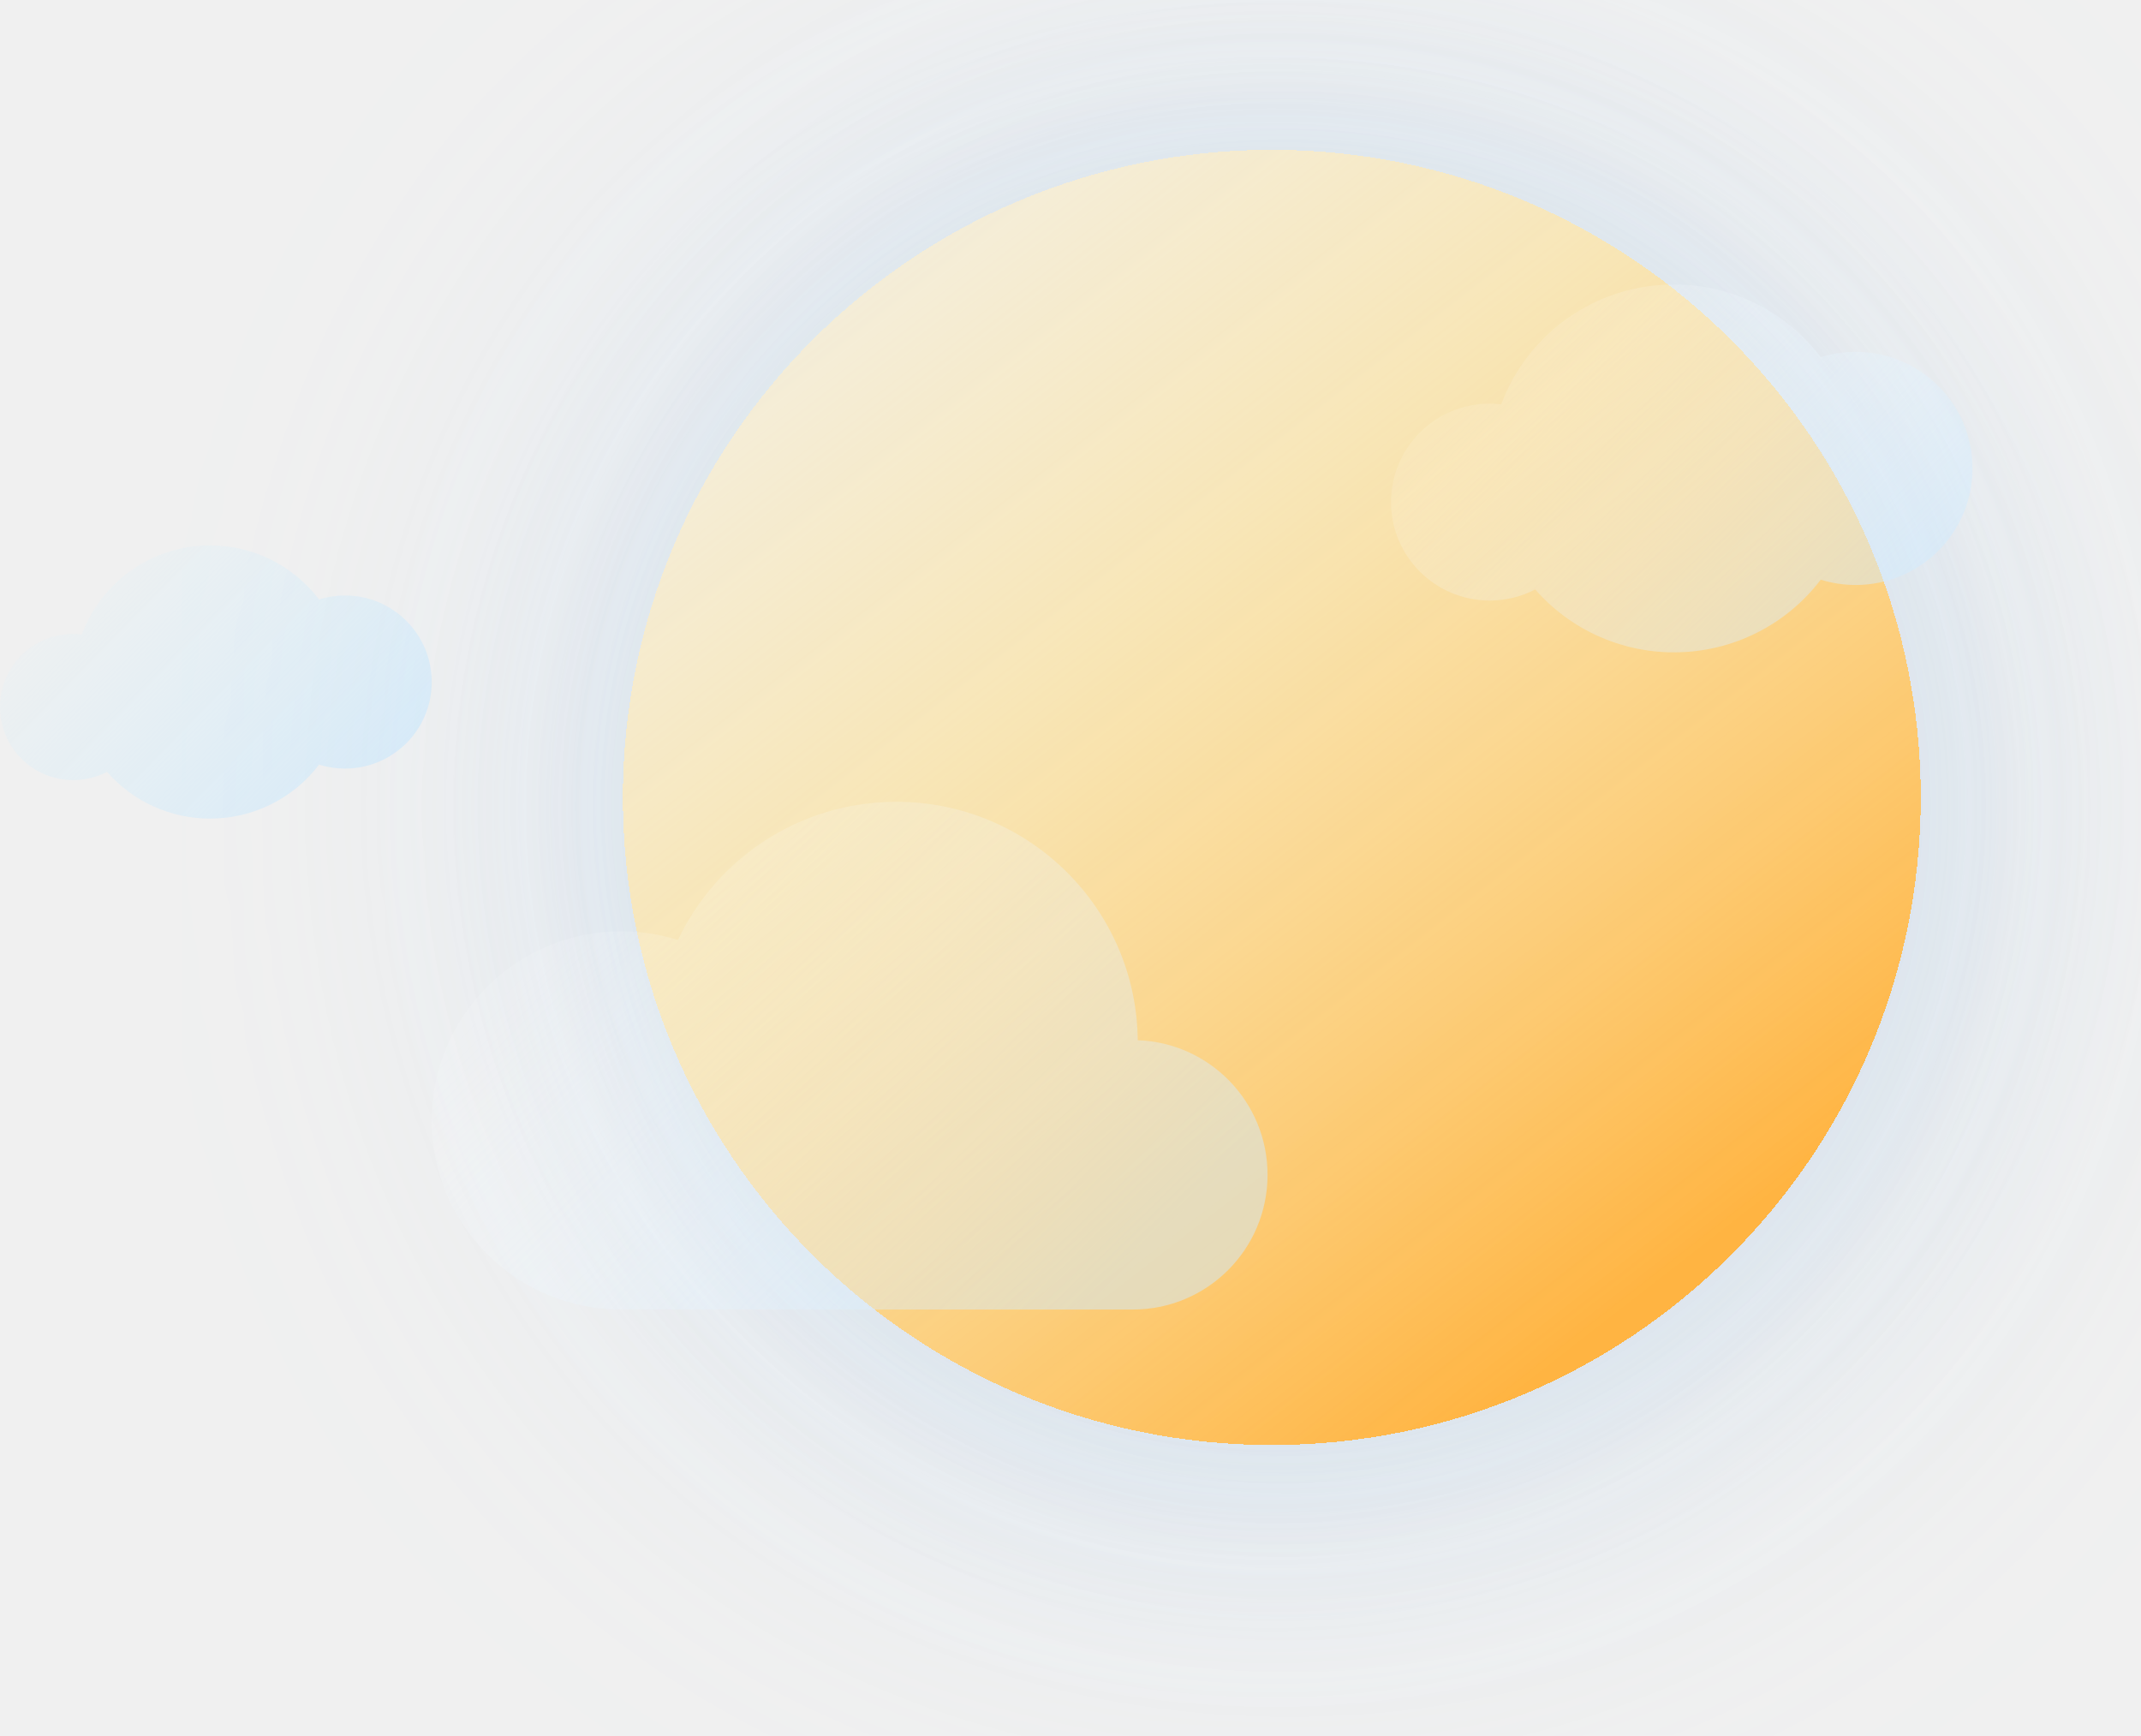
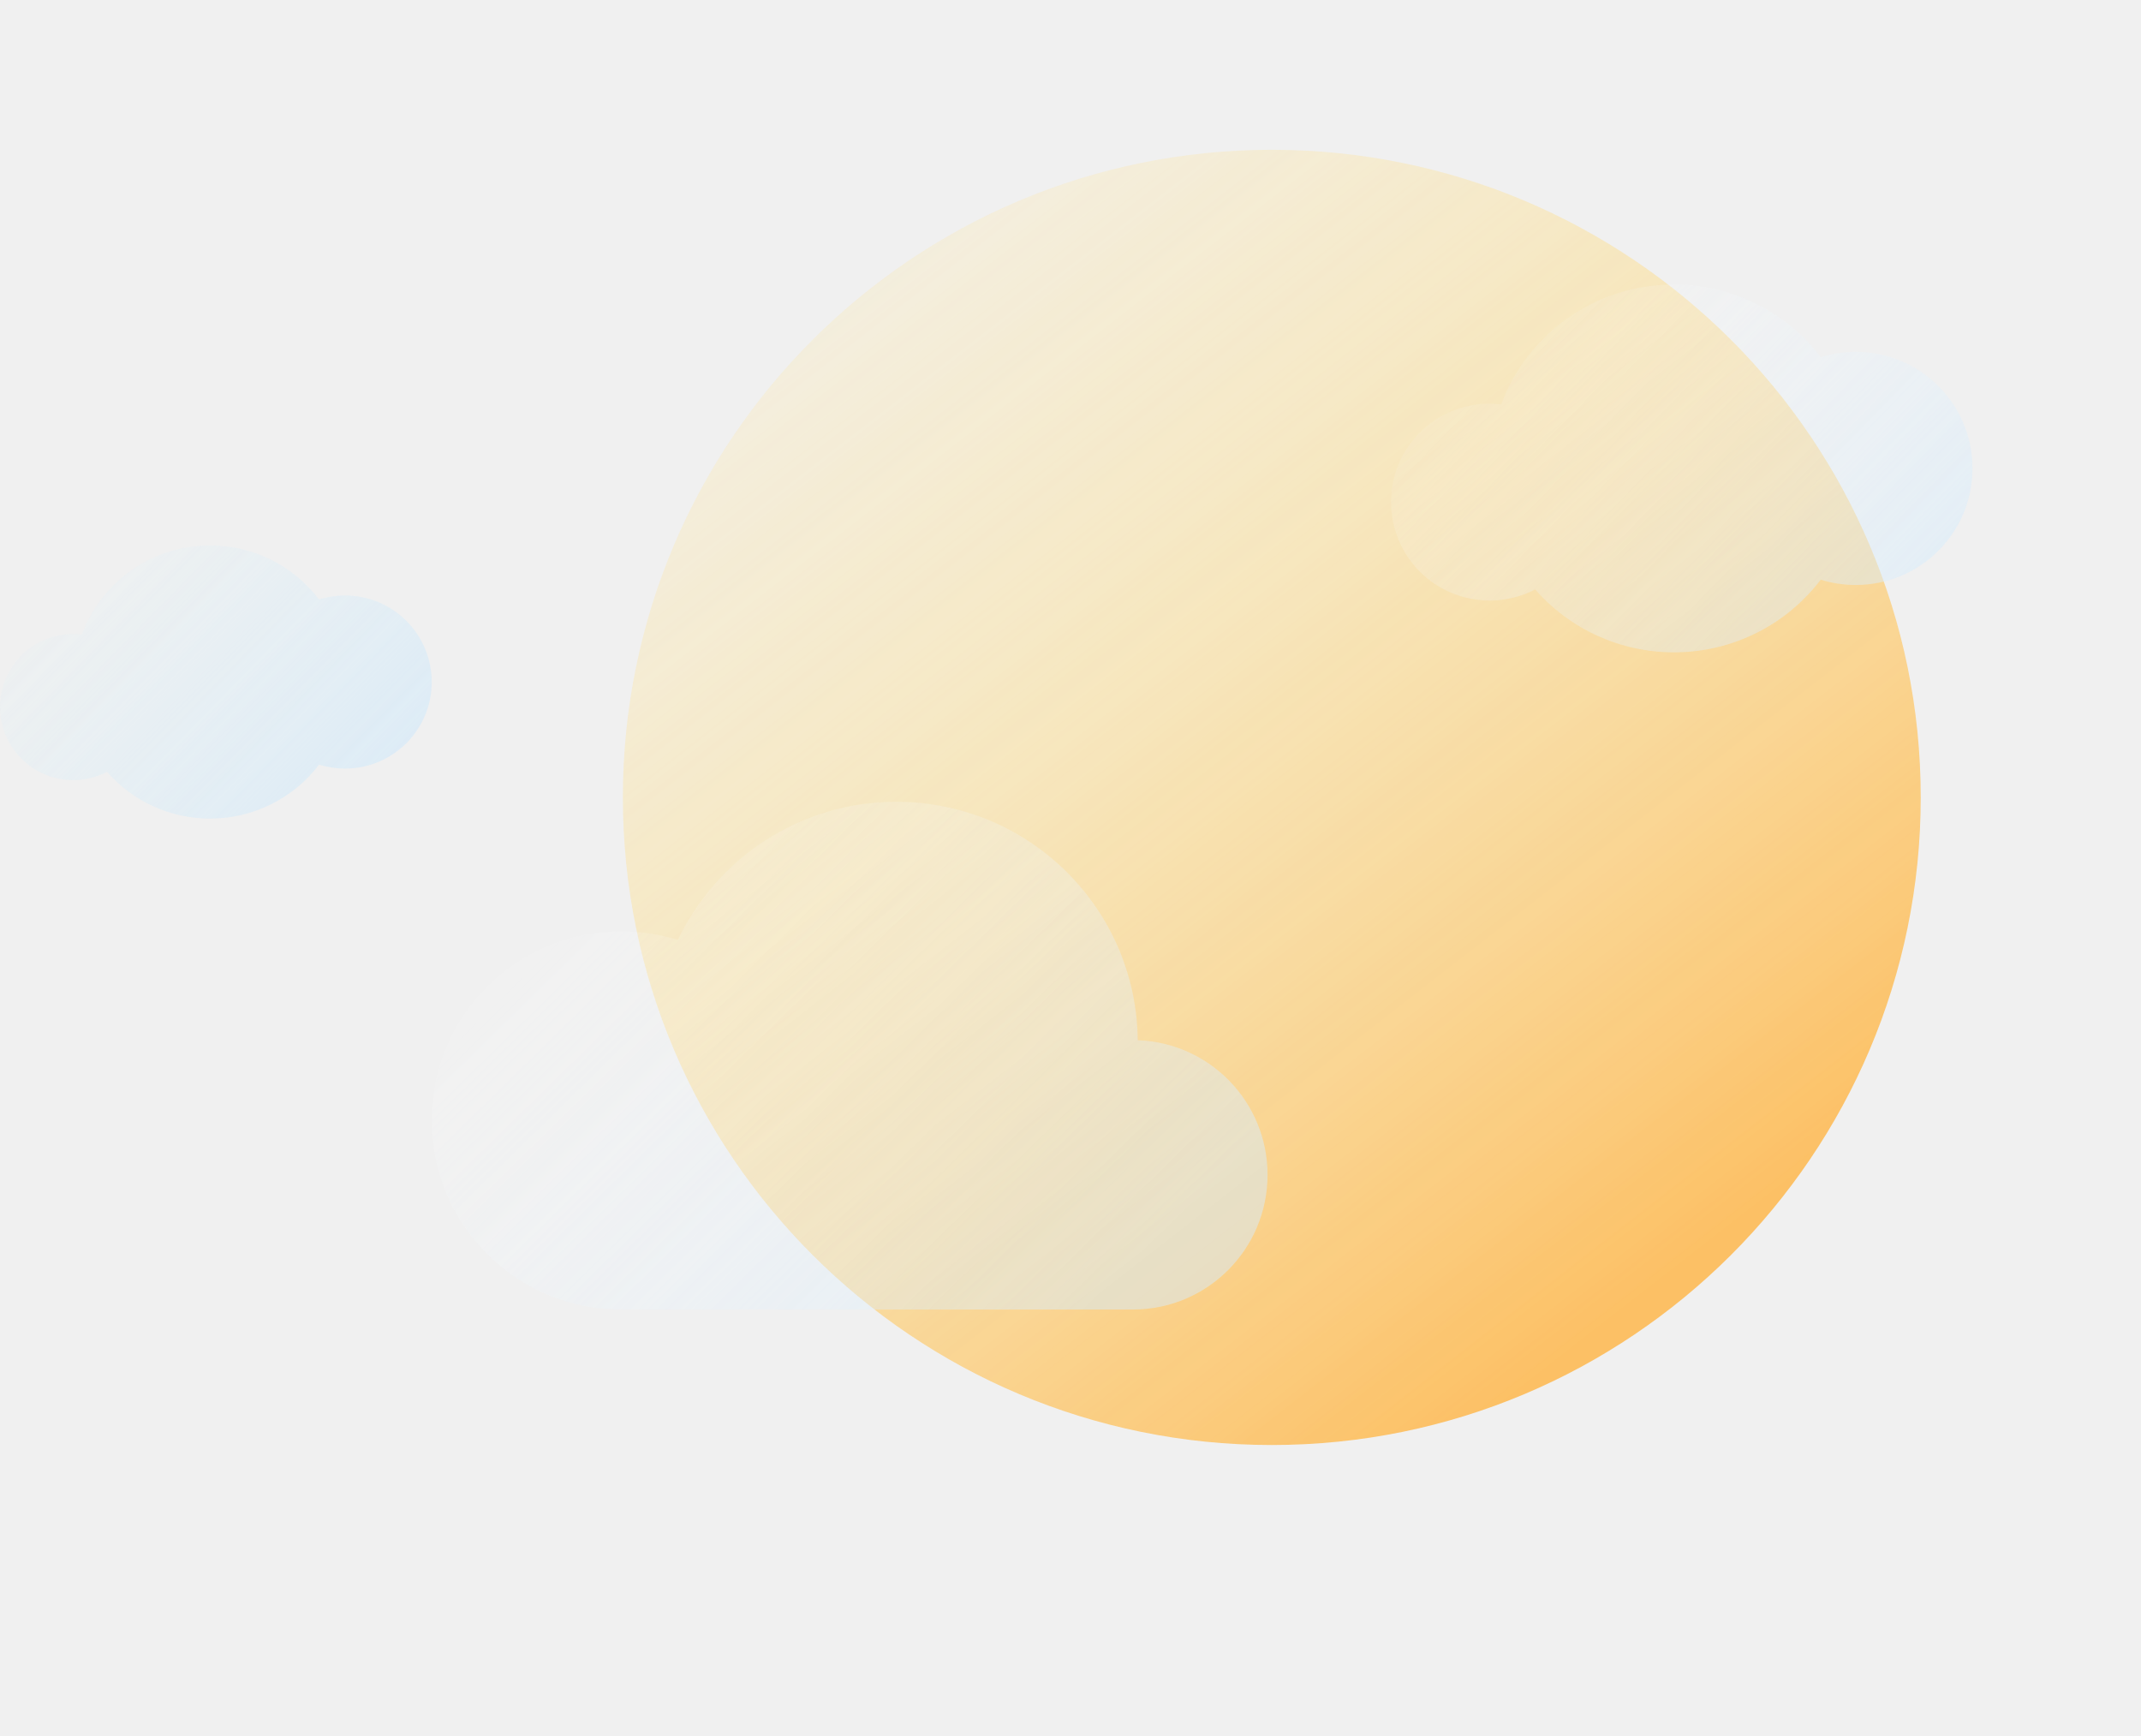
<svg xmlns="http://www.w3.org/2000/svg" width="243" height="197" fill="none">
-   <g clip-path="url(#a)">
-     <g filter="url(#b)">
-       <path fill="url(#c)" d="M144.347 164C185.025 164 218 131.093 218 90.5S185.025 17 144.347 17c-40.678 0-73.653 32.907-73.653 73.5s32.975 73.5 73.653 73.5Z" shape-rendering="crispEdges" />
+   <g opacity=".8">
+     <path d="M144.347 164C185.025 164 218 131.093 218 90.5S185.025 17 144.347 17c-40.678 0-73.653 32.907-73.653 73.5s32.975 73.5 73.653 73.5Z" fill="url(#a)" />
+     <g opacity=".5" filter="url(#b)">
+       <path fill-rule="evenodd" clip-rule="evenodd" d="M70.475 148.624H128.577c8.444 0 15.288-6.845 15.288-15.288 0-8.257-6.546-14.985-14.732-15.278-.152-14.97-12.36-27.058-27.397-27.058-10.952 0-20.403 6.412-24.789 15.679a21.542 21.542 0 0 0-6.44-.979C58.629 105.7 49 115.309 49 127.162c0 11.558 9.155 20.982 20.623 21.444v.018h.852Z" fill="url(#c)" />
    </g>
-     <g filter="url(#d)" opacity=".5">
-       <path fill="url(#e)" fill-rule="evenodd" d="M70.475 148.624H128.577c8.444 0 15.288-6.845 15.288-15.288 0-8.257-6.546-14.985-14.732-15.278-.152-14.97-12.36-27.058-27.397-27.058-10.952 0-20.403 6.412-24.789 15.679a21.542 21.542 0 0 0-6.44-.979C58.629 105.7 49 115.309 49 127.162c0 11.558 9.155 20.982 20.623 21.444v.018h.852Z" clip-rule="evenodd" />
+     <g opacity=".5" filter="url(#d)">
+       <path fill-rule="evenodd" clip-rule="evenodd" d="M206.652 65.79c-3.821 5.011-9.86 8.246-16.657 8.246a20.886 20.886 0 0 1-15.751-7.138 11.168 11.168 0 0 1-5.167 1.258c-6.183 0-11.195-5.002-11.195-11.172 0-6.17 5.012-11.172 11.195-11.172.442 0 .878.026 1.306.075 2.959-7.941 10.623-13.599 19.612-13.599 6.797 0 12.836 3.235 16.657 8.246a13.276 13.276 0 0 1 3.966-.602c7.322 0 13.257 5.923 13.257 13.23s-5.935 13.23-13.257 13.23c-1.382 0-2.714-.21-3.966-.602Z" fill="url(#e)" />
    </g>
-     <g filter="url(#f)" opacity=".5">
-       <path fill="url(#g)" fill-rule="evenodd" d="M206.652 65.79c-3.821 5.011-9.86 8.246-16.657 8.246a20.886 20.886 0 0 1-15.751-7.138 11.168 11.168 0 0 1-5.167 1.258c-6.183 0-11.195-5.002-11.195-11.172 0-6.17 5.012-11.172 11.195-11.172.442 0 .878.026 1.306.075 2.959-7.941 10.623-13.599 19.612-13.599 6.797 0 12.836 3.235 16.657 8.246a13.276 13.276 0 0 1 3.966-.602c7.322 0 13.257 5.923 13.257 13.23s-5.935 13.23-13.257 13.23c-1.382 0-2.714-.21-3.966-.602Z" clip-rule="evenodd" />
-     </g>
-     <g filter="url(#h)" opacity=".5">
-       <path fill="url(#i)" fill-rule="evenodd" d="M36.212 86.782a15.52 15.52 0 0 1-12.368 6.122 15.506 15.506 0 0 1-11.695-5.3 8.288 8.288 0 0 1-3.836.934C3.721 88.538 0 84.824 0 80.243c0-4.581 3.722-8.295 8.313-8.295.327 0 .65.019.969.056 2.197-5.897 7.888-10.098 14.562-10.098 5.046 0 9.53 2.402 12.368 6.123a9.858 9.858 0 0 1 2.944-.447c5.437 0 9.844 4.398 9.844 9.823 0 5.426-4.407 9.824-9.844 9.824a9.875 9.875 0 0 1-2.944-.447Z" clip-rule="evenodd" />
+     <g opacity=".5" filter="url(#f)">
+       <path fill-rule="evenodd" clip-rule="evenodd" d="M36.212 86.782a15.52 15.52 0 0 1-12.368 6.122 15.506 15.506 0 0 1-11.695-5.3 8.288 8.288 0 0 1-3.836.934C3.721 88.538 0 84.824 0 80.243c0-4.581 3.722-8.295 8.313-8.295.327 0 .65.019.969.056 2.197-5.897 7.888-10.098 14.562-10.098 5.046 0 9.53 2.402 12.368 6.123a9.858 9.858 0 0 1 2.944-.447c5.437 0 9.844 4.398 9.844 9.823 0 5.426-4.407 9.824-9.844 9.824a9.875 9.875 0 0 1-2.944-.447Z" fill="url(#g)" />
    </g>
  </g>
  <defs>
-     <linearGradient id="c" x1="60.5" x2="171.054" y1="17" y2="159.08" gradientUnits="userSpaceOnUse">
+     <linearGradient id="a" x1="60.5" y1="17" x2="171.054" y2="159.08" gradientUnits="userSpaceOnUse">
      <stop stop-color="#FFEDAE" stop-opacity=".1" />
      <stop offset=".47" stop-color="#FFDC82" stop-opacity=".534" />
      <stop offset="1" stop-color="#FFB442" />
    </linearGradient>
-     <linearGradient id="e" x1="129.134" x2="78.274" y1="142.744" y2="90.894" gradientUnits="userSpaceOnUse">
+     <linearGradient id="c" x1="129.134" y1="142.744" x2="78.274" y2="90.894" gradientUnits="userSpaceOnUse">
      <stop stop-color="#D0EBFF" />
      <stop offset="1" stop-color="#fff" stop-opacity=".21" />
    </linearGradient>
-     <linearGradient id="g" x1="213.627" x2="176.781" y1="69.776" y2="33.708" gradientUnits="userSpaceOnUse">
+     <linearGradient id="e" x1="213.627" y1="69.776" x2="176.781" y2="33.708" gradientUnits="userSpaceOnUse">
      <stop stop-color="#D0EBFF" />
      <stop offset="1" stop-color="#fff" stop-opacity=".21" />
    </linearGradient>
-     <linearGradient id="i" x1="41.391" x2="14.033" y1="89.741" y2="62.961" gradientUnits="userSpaceOnUse">
+     <linearGradient id="g" x1="41.391" y1="89.741" x2="14.033" y2="62.961" gradientUnits="userSpaceOnUse">
      <stop stop-color="#C1E5FF" />
      <stop offset="1" stop-color="#CCF0FF" stop-opacity=".21" />
    </linearGradient>
-     <filter id="b" width="247.306" height="247" x="20.694" y="-32" color-interpolation-filters="sRGB" filterUnits="userSpaceOnUse">
-       <feFlood flood-opacity="0" result="BackgroundImageFix" />
-       <feColorMatrix in="SourceAlpha" result="hardAlpha" values="0 0 0 0 0 0 0 0 0 0 0 0 0 0 0 0 0 0 127 0" />
-       <feOffset dx="2" dy="1" />
-       <feGaussianBlur stdDeviation="15.5" />
-       <feComposite in2="hardAlpha" operator="out" />
-       <feColorMatrix values="0 0 0 0 0.401 0 0 0 0 0.581 0 0 0 0 0.75 0 0 0 0.15 0" />
-       <feBlend in2="BackgroundImageFix" result="effect1_dropShadow_12_774" />
-       <feColorMatrix in="SourceAlpha" result="hardAlpha" values="0 0 0 0 0 0 0 0 0 0 0 0 0 0 0 0 0 0 127 0" />
-       <feOffset dy="1" />
-       <feGaussianBlur stdDeviation="25" />
-       <feComposite in2="hardAlpha" operator="out" />
-       <feColorMatrix values="0 0 0 0 0.705 0 0 0 0 0.843 0 0 0 0 0.971 0 0 0 0.35 0" />
-       <feBlend in2="effect1_dropShadow_12_774" result="effect2_dropShadow_12_774" />
-       <feBlend in="SourceGraphic" in2="effect2_dropShadow_12_774" result="shape" />
-     </filter>
-     <filter id="d" width="102.865" height="65.624" x="45" y="87" color-interpolation-filters="sRGB" filterUnits="userSpaceOnUse">
+     <filter id="b" x="45" y="87" width="102.865" height="65.624" filterUnits="userSpaceOnUse" color-interpolation-filters="sRGB">
      <feFlood flood-opacity="0" result="BackgroundImageFix" />
      <feGaussianBlur in="BackgroundImageFix" stdDeviation="2" />
      <feComposite in2="SourceAlpha" operator="in" result="effect1_backgroundBlur_12_774" />
      <feBlend in="SourceGraphic" in2="effect1_backgroundBlur_12_774" result="shape" />
    </filter>
-     <filter id="f" width="73.993" height="49.748" x="153.882" y="28.288" color-interpolation-filters="sRGB" filterUnits="userSpaceOnUse">
+     <filter id="d" x="153.882" y="28.288" width="73.993" height="49.748" filterUnits="userSpaceOnUse" color-interpolation-filters="sRGB">
      <feFlood flood-opacity="0" result="BackgroundImageFix" />
      <feGaussianBlur in="BackgroundImageFix" stdDeviation="2" />
      <feComposite in2="SourceAlpha" operator="in" result="effect1_backgroundBlur_12_774" />
      <feBlend in="SourceGraphic" in2="effect1_backgroundBlur_12_774" result="shape" />
    </filter>
-     <filter id="h" width="57" height="38.998" x="-4" y="57.906" color-interpolation-filters="sRGB" filterUnits="userSpaceOnUse">
+     <filter id="f" x="-4" y="57.906" width="57" height="38.998" filterUnits="userSpaceOnUse" color-interpolation-filters="sRGB">
      <feFlood flood-opacity="0" result="BackgroundImageFix" />
      <feGaussianBlur in="BackgroundImageFix" stdDeviation="2" />
      <feComposite in2="SourceAlpha" operator="in" result="effect1_backgroundBlur_12_774" />
      <feBlend in="SourceGraphic" in2="effect1_backgroundBlur_12_774" result="shape" />
    </filter>
-     <clipPath id="a">
-       <path fill="#fff" d="M0 0h243v197H0z" />
-     </clipPath>
  </defs>
</svg>
